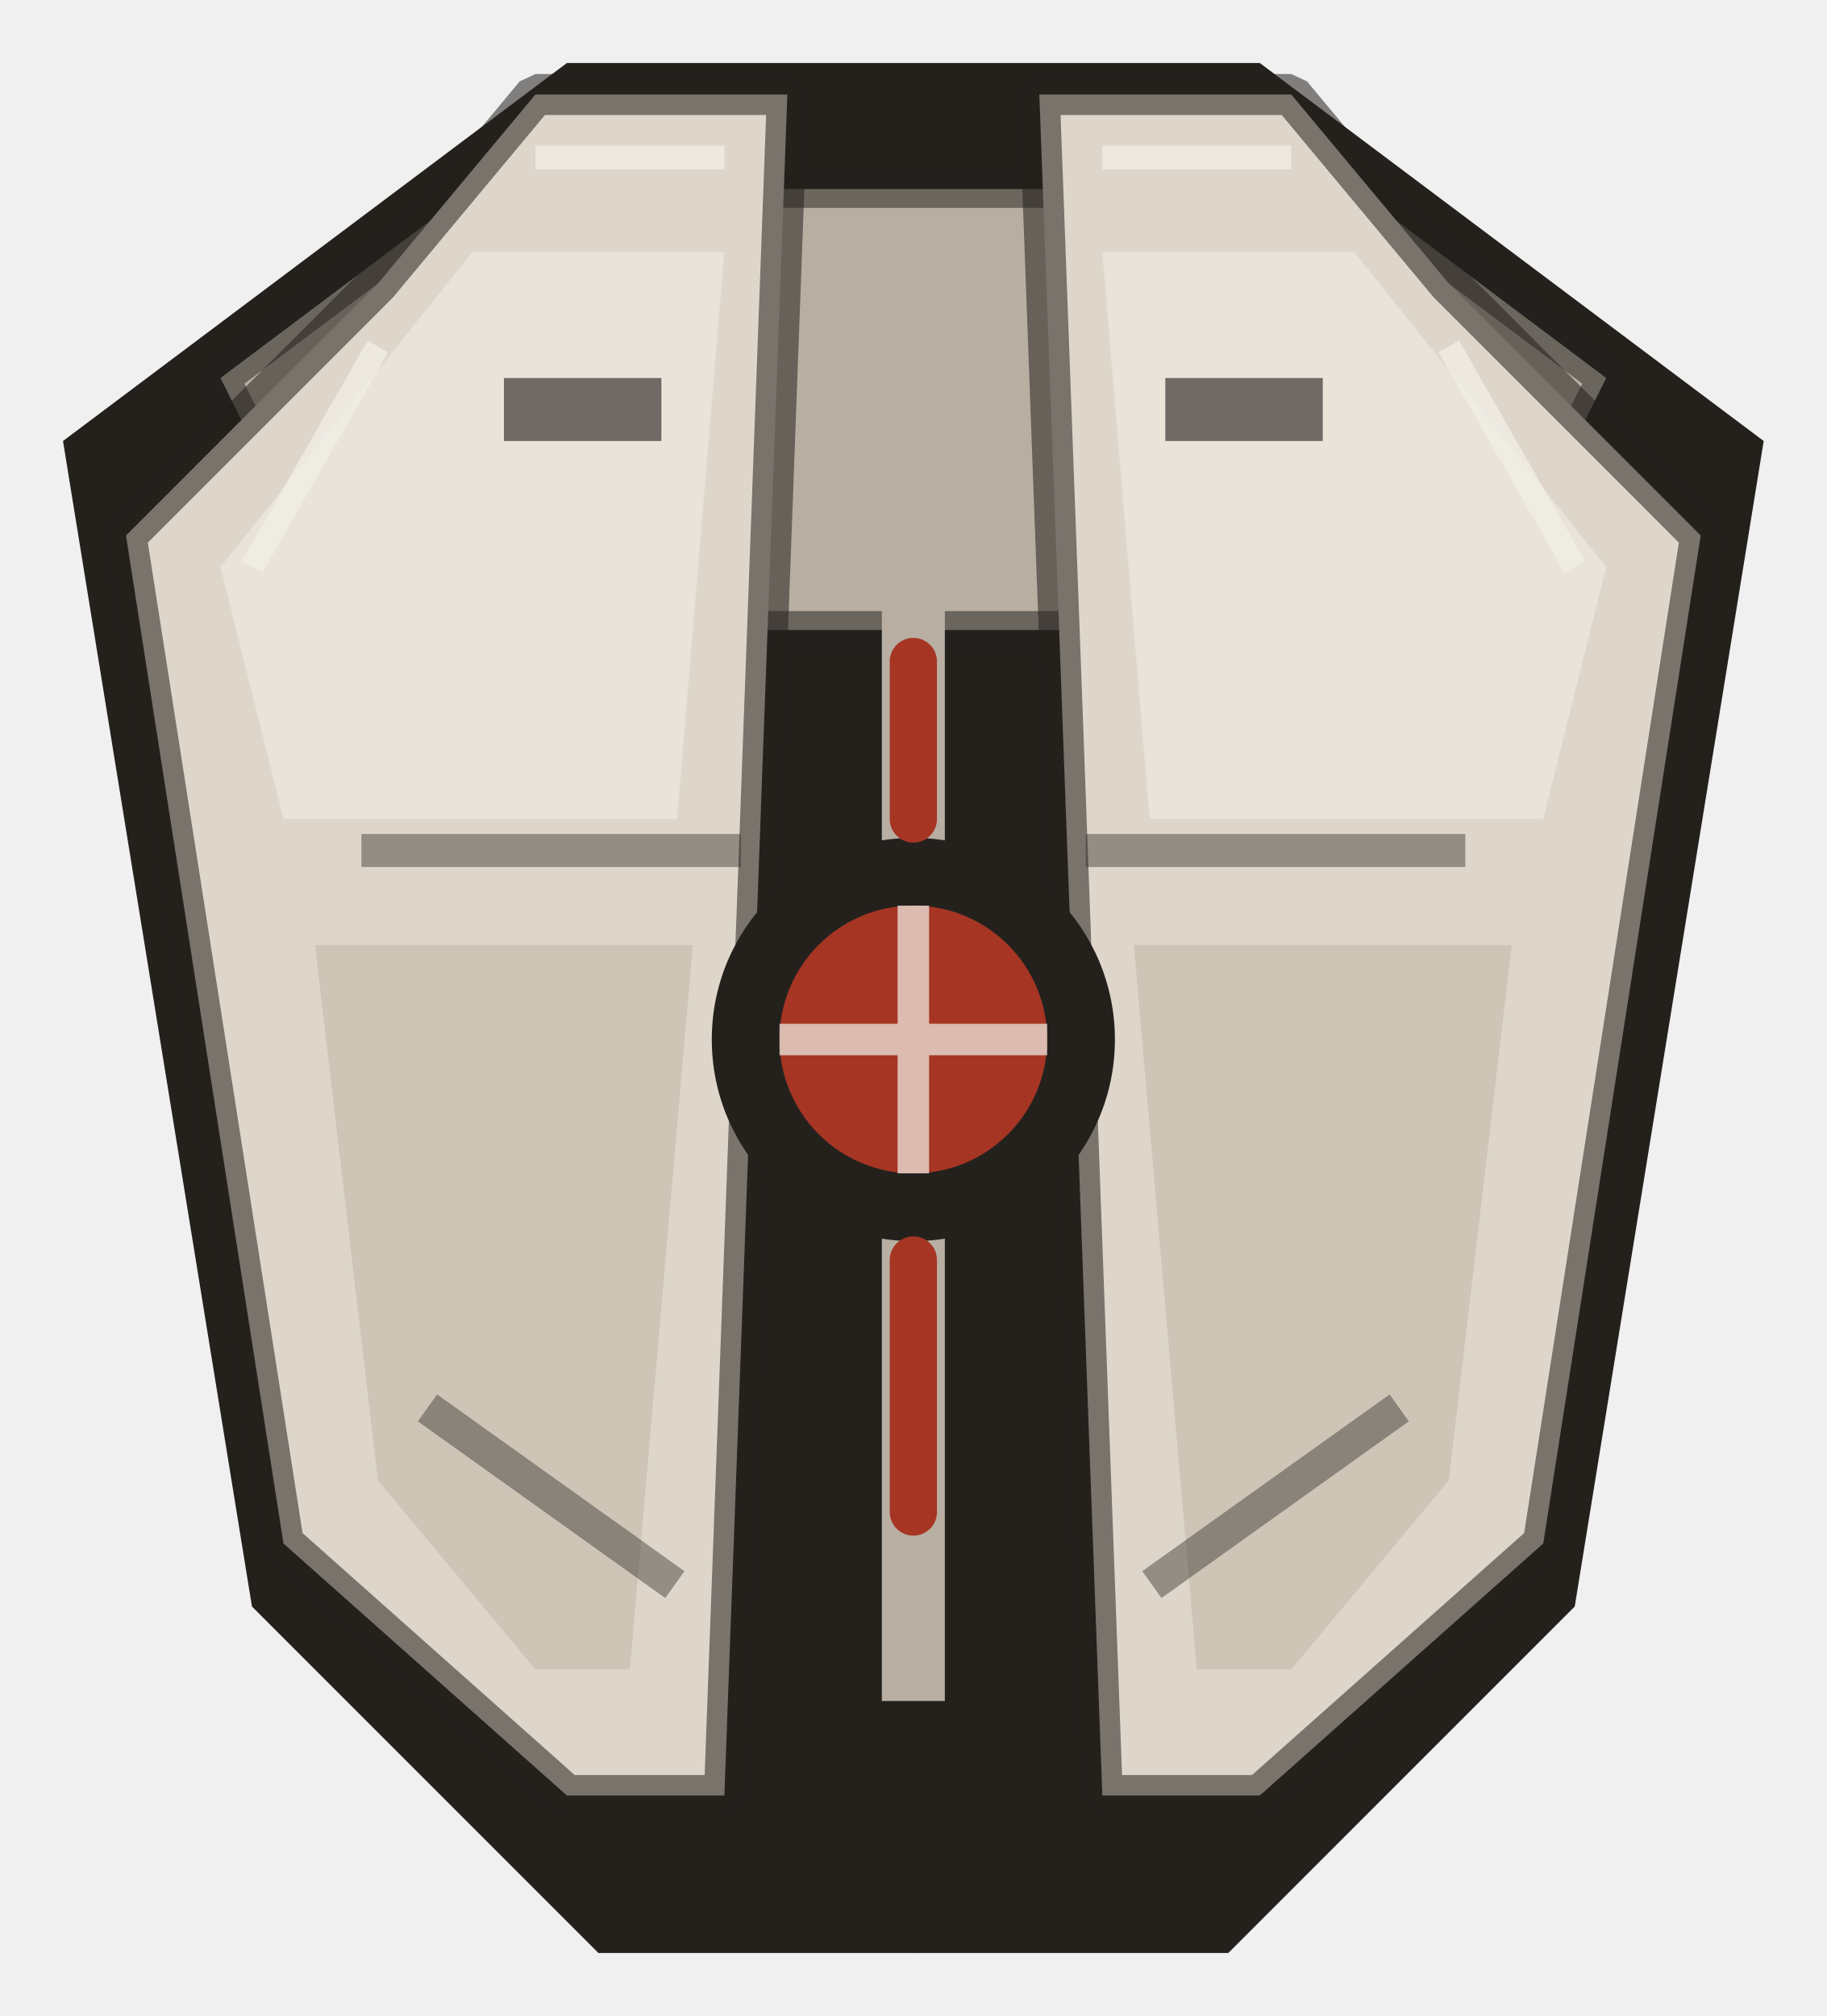
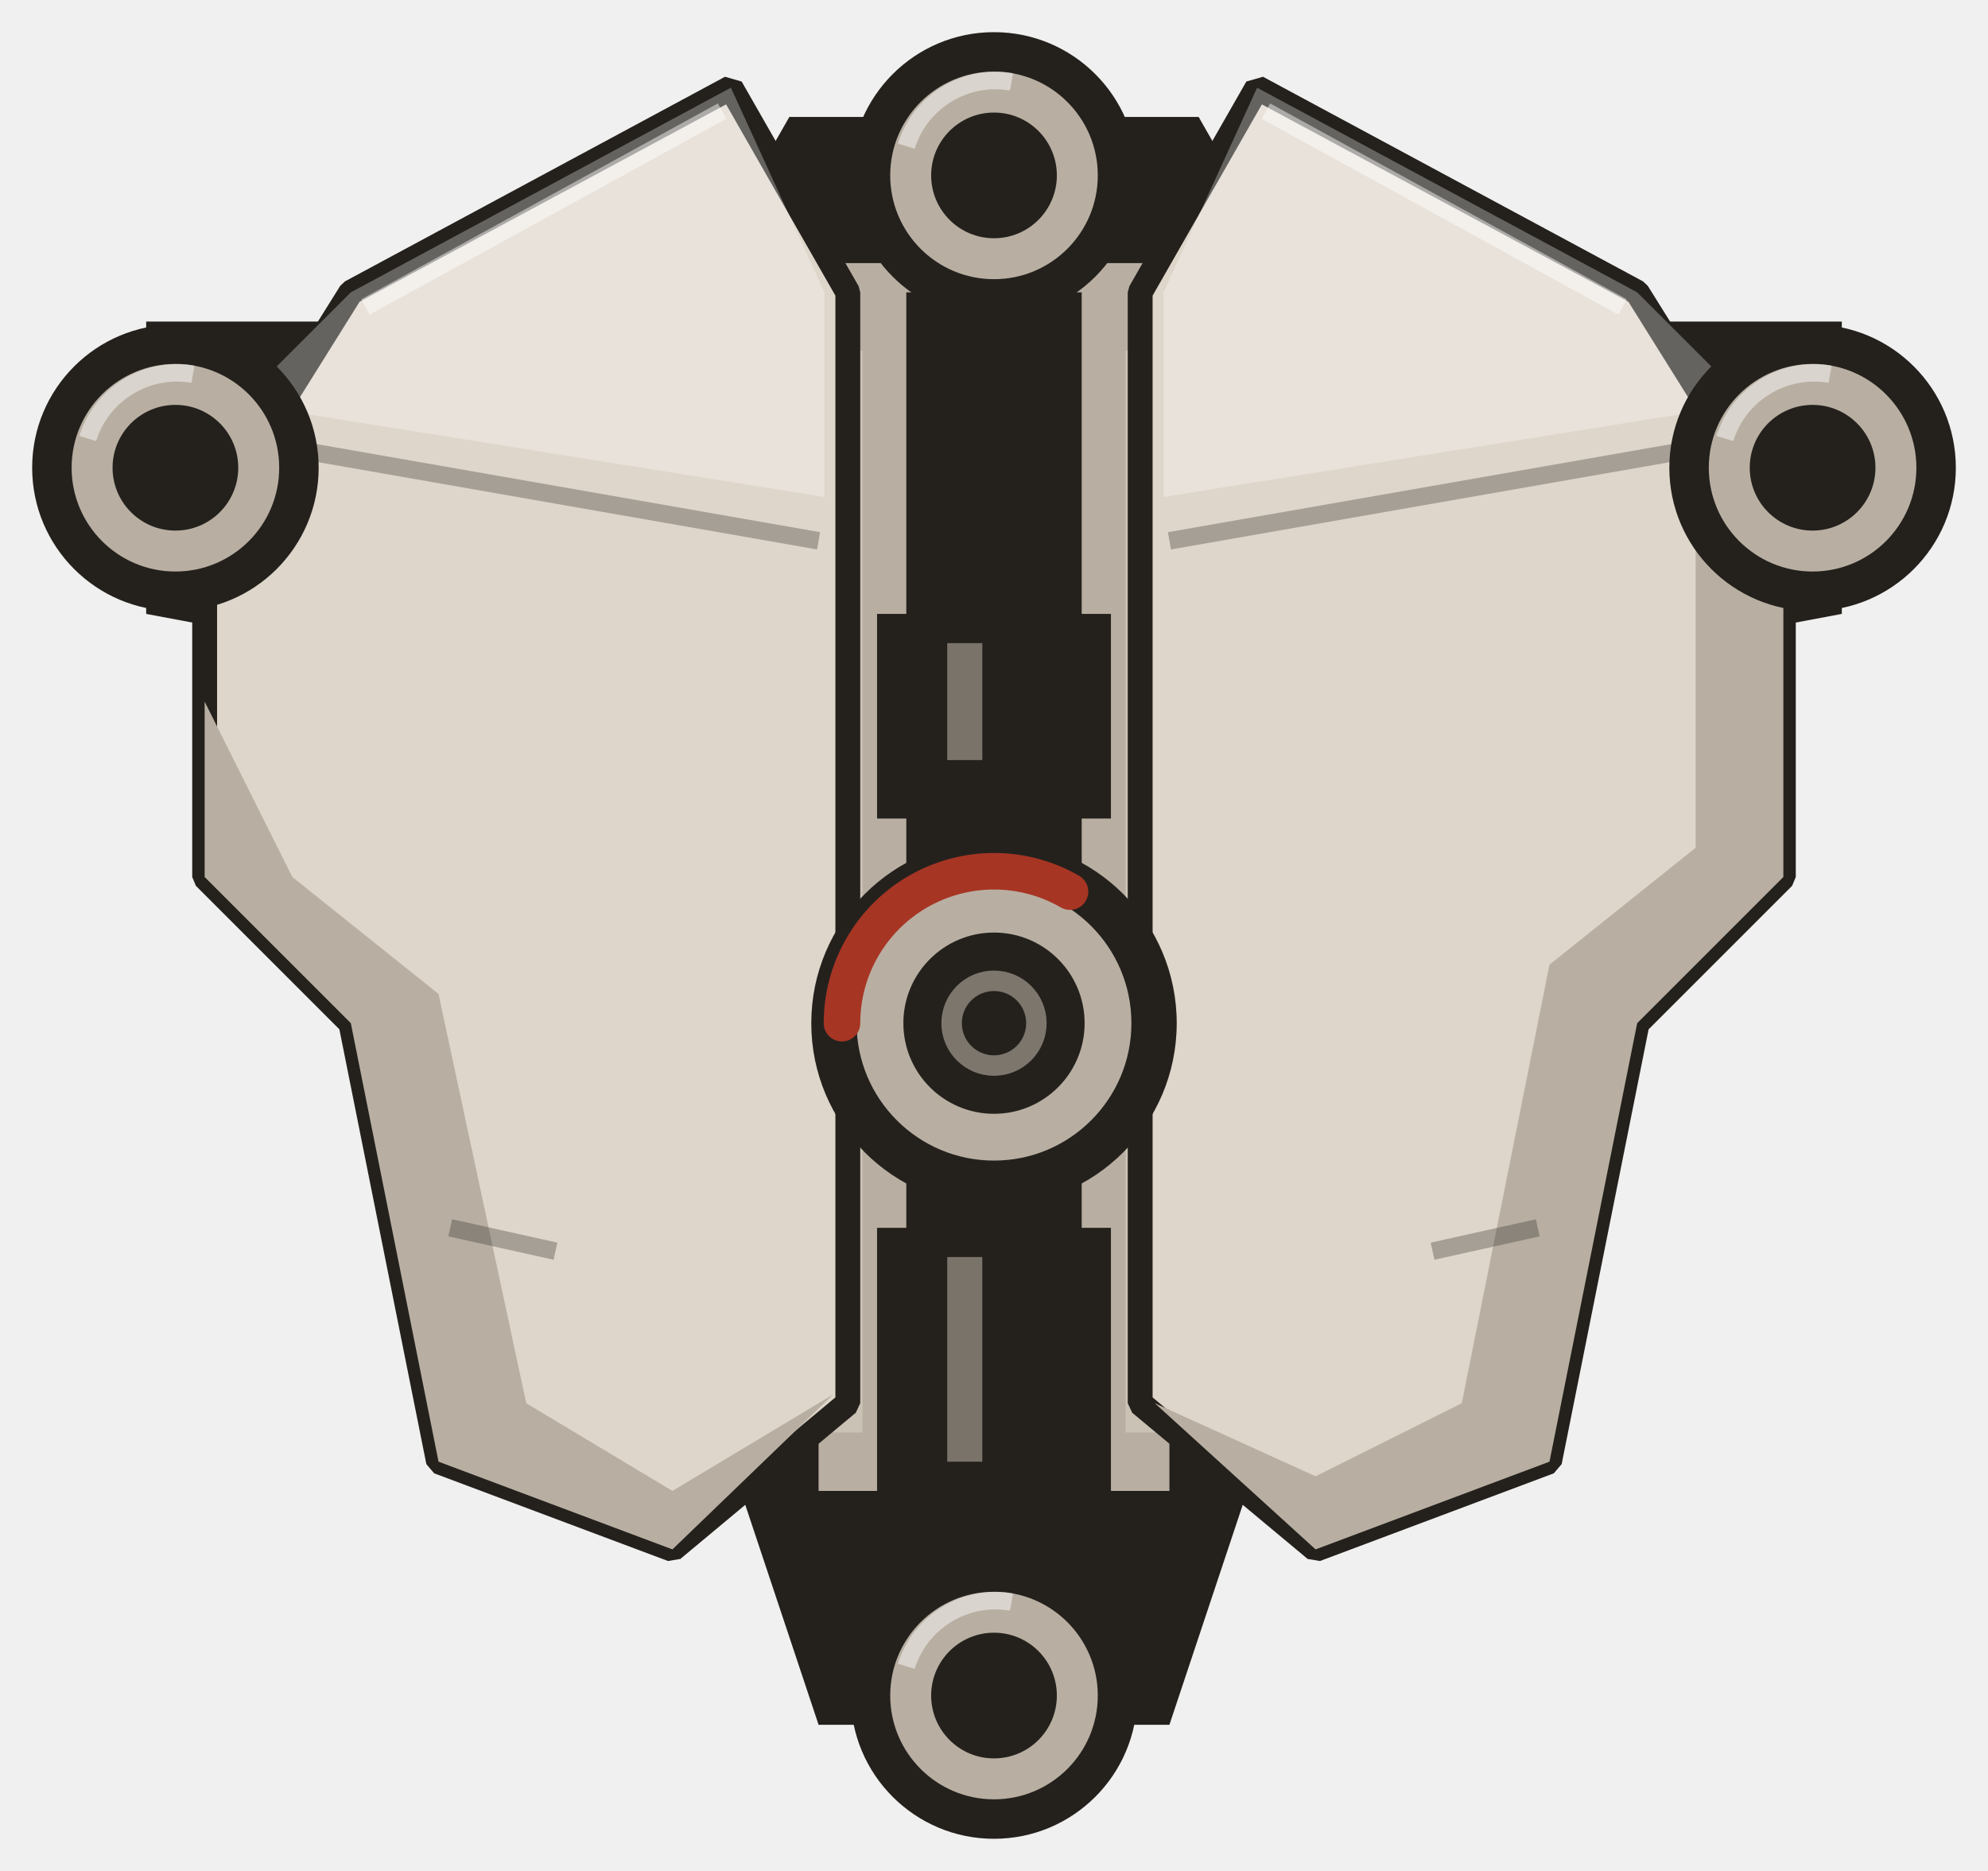
- <svg xmlns="http://www.w3.org/2000/svg" width="58" height="64" viewBox="0 0 58 64" fill="none">
-   <g id="underplate">
-     <path d="M18 2H40L56 14L50 51L39 62H19L8 51L2 14L18 2Z" fill="#24211D" />
+ <svg xmlns="http://www.w3.org/2000/svg" width="68" height="64" viewBox="0 0 68 64" fill="none">
+   <g id="frame">
+     <path d="M5 11H23L27 4H41L45 11H63V21L47 24L43 50L40 59H28L25 50L21 24L5 21V11Z" fill="#24211D" />
+     <path d="M28 9H40V51H28V9Z" fill="#B8AFA2" />
+     <path d="M31 10H37V53H31V10Z" fill="#24211D" />
+     <path d="M29 12V49M39 12V49M10 16H23M45 16H58" stroke="#DED6CA" stroke-opacity=".5" stroke-width="1" />
  </g>
-   <g id="frame">
-     <path d="M25 4H33L35 55L29 62L23 55L25 4Z" fill="#24211D" />
-     <path d="M7 12L15 6H43L51 12L47 20H11L7 12Z" fill="#B8AFA2" stroke="#24211D" stroke-opacity=".52" stroke-width="1.2" stroke-linejoin="bevel" />
-     <path d="M5 14H17L20 23H9L5 14ZM53 14H41L38 23H49L53 14Z" fill="#24211D" />
-   </g>
-   <g id="shell">
-     <path d="M17 3H25L23 57H18L9 49L4 17L12 9L17 3Z" fill="#DED6CA" stroke="#24211D" stroke-opacity=".54" stroke-width="1.3" stroke-linejoin="bevel" />
-     <path d="M41 3H33L35 57H40L49 49L54 17L46 9L41 3Z" fill="#DED6CA" stroke="#24211D" stroke-opacity=".54" stroke-width="1.3" stroke-linejoin="bevel" />
-     <path d="M15 8H23L21.5 26H9L7 18L15 8ZM43 8H35L36.5 26H49L51 18L43 8Z" fill="#E9E3D9" />
-     <path d="M10 30H22L20 53H17L12 47L10 30ZM48 30H36L38 53H41L46 47L48 30Z" fill="#CFC5B7" />
+   <g id="shell" stroke="#24211D" stroke-width=".85" stroke-linejoin="bevel">
+     <path d="M12 10L25 3L29 10V48L23 53L15 50L12 35L7 30V18L12 10Z" fill="#DED6CA" />
+     <path d="M56 10L43 3L39 10V48L45 53L53 50L56 35L61 30V18L56 10Z" fill="#DED6CA" />
+     <path d="M12 10L25 3L28.2 10V17L8.2 13.8L12 10Z" fill="white" fill-opacity=".3" stroke="none" />
+     <path d="M56 10L43 3L39.8 10V17L59.8 13.8L56 10Z" fill="white" fill-opacity=".3" stroke="none" />
+     <path d="M7 24L10 30L15 34L18 48L23 51L28.5 47.7L23 53L15 50L12 35L7 30V24Z" fill="#B8AFA2" stroke="none" />
+     <path d="M61 18V30L56 35L53 50L45 53L39.5 48L45 50.5L50 48L53 33L58 29V17.5L61 18Z" fill="#B8AFA2" stroke="none" />
+     <path d="M8 15L28 18.5M40 18.5L60 15M15.4 42L19 42.8M49 42.8L52.6 42" stroke-opacity=".3" stroke-width=".6" />
  </g>
  <g id="mechanism">
-     <path d="M12 27H23M35 27H46M14 45L21 50M44 45L37 50" stroke="#24211D" stroke-opacity=".4" stroke-width="1.05" stroke-linecap="square" />
-     <path d="M29 8V54" stroke="#B8AFA2" stroke-width="2" />
-     <path d="M16 12H21V14H16V12ZM37 12H42V14H37V12Z" fill="#24211D" fill-opacity=".62" />
+     <path d="M30 21H38V28H30V21ZM30 42H38V52H30V42Z" fill="#24211D" />
+     <path d="M33 22V26M33 43V50" stroke="#B8AFA2" stroke-opacity=".58" stroke-width="1.2" />
+     <circle cx="34" cy="35" r="6.25" fill="#24211D" />
+     <circle cx="34" cy="35" r="4.7" fill="#B8AFA2" />
+     <circle cx="34" cy="35" r="3.1" fill="#24211D" />
+     <circle cx="34" cy="35" r="1.45" stroke="#B8AFA2" stroke-opacity=".6" stroke-width=".7" />
+     <circle data-joint="neck" cx="34" cy="6" r="4.9" fill="#24211D" />
+     <circle cx="34" cy="6" r="3.55" fill="#B8AFA2" />
+     <circle cx="34" cy="6" r="2.15" fill="#24211D" />
+     <circle data-joint="waist" cx="34" cy="58" r="4.9" fill="#24211D" />
+     <circle cx="34" cy="58" r="3.55" fill="#B8AFA2" />
+     <circle cx="34" cy="58" r="2.15" fill="#24211D" />
+     <circle data-joint="shoulder-left" cx="6" cy="16" r="4.9" fill="#24211D" />
+     <circle cx="6" cy="16" r="3.55" fill="#B8AFA2" />
+     <circle cx="6" cy="16" r="2.15" fill="#24211D" />
+     <circle data-joint="shoulder-right" cx="62" cy="16" r="4.9" fill="#24211D" />
+     <circle cx="62" cy="16" r="3.55" fill="#B8AFA2" />
+     <circle cx="62" cy="16" r="2.15" fill="#24211D" />
  </g>
  <g id="actuator">
-     <circle cx="29" cy="33" r="6.4" fill="#24211D" />
-     <circle cx="29" cy="33" r="4.25" fill="#A73524" />
-     <path d="M29 28.75V37.25M24.75 33H33.25" stroke="#F1EEE6" stroke-opacity=".72" stroke-width="1" />
-     <path d="M29 21V26M29 40V48" stroke="#A73524" stroke-width="1.5" stroke-linecap="round" />
+     <path d="M28.8 35A5.2 5.2 0 0 1 36.6 30.5" stroke="#A73524" stroke-width="1.25" stroke-linecap="round" />
  </g>
  <g id="rim">
-     <path d="M17 5H23M35 5H41M8 18L12 11M50 18L46 11" stroke="#F1EEE6" stroke-opacity=".78" stroke-width=".75" />
+     <path d="M12.5 10.5L24.7 3.8M43.3 3.8L55.5 10.5M31 57A3.2 3.2 0 0 1 34.6 54.8M31 5A3.2 3.2 0 0 1 34.6 2.8M3 15A3.2 3.2 0 0 1 6.6 12.8M59 15A3.2 3.2 0 0 1 62.6 12.8" stroke="white" stroke-opacity=".46" stroke-width=".6" />
  </g>
</svg>
